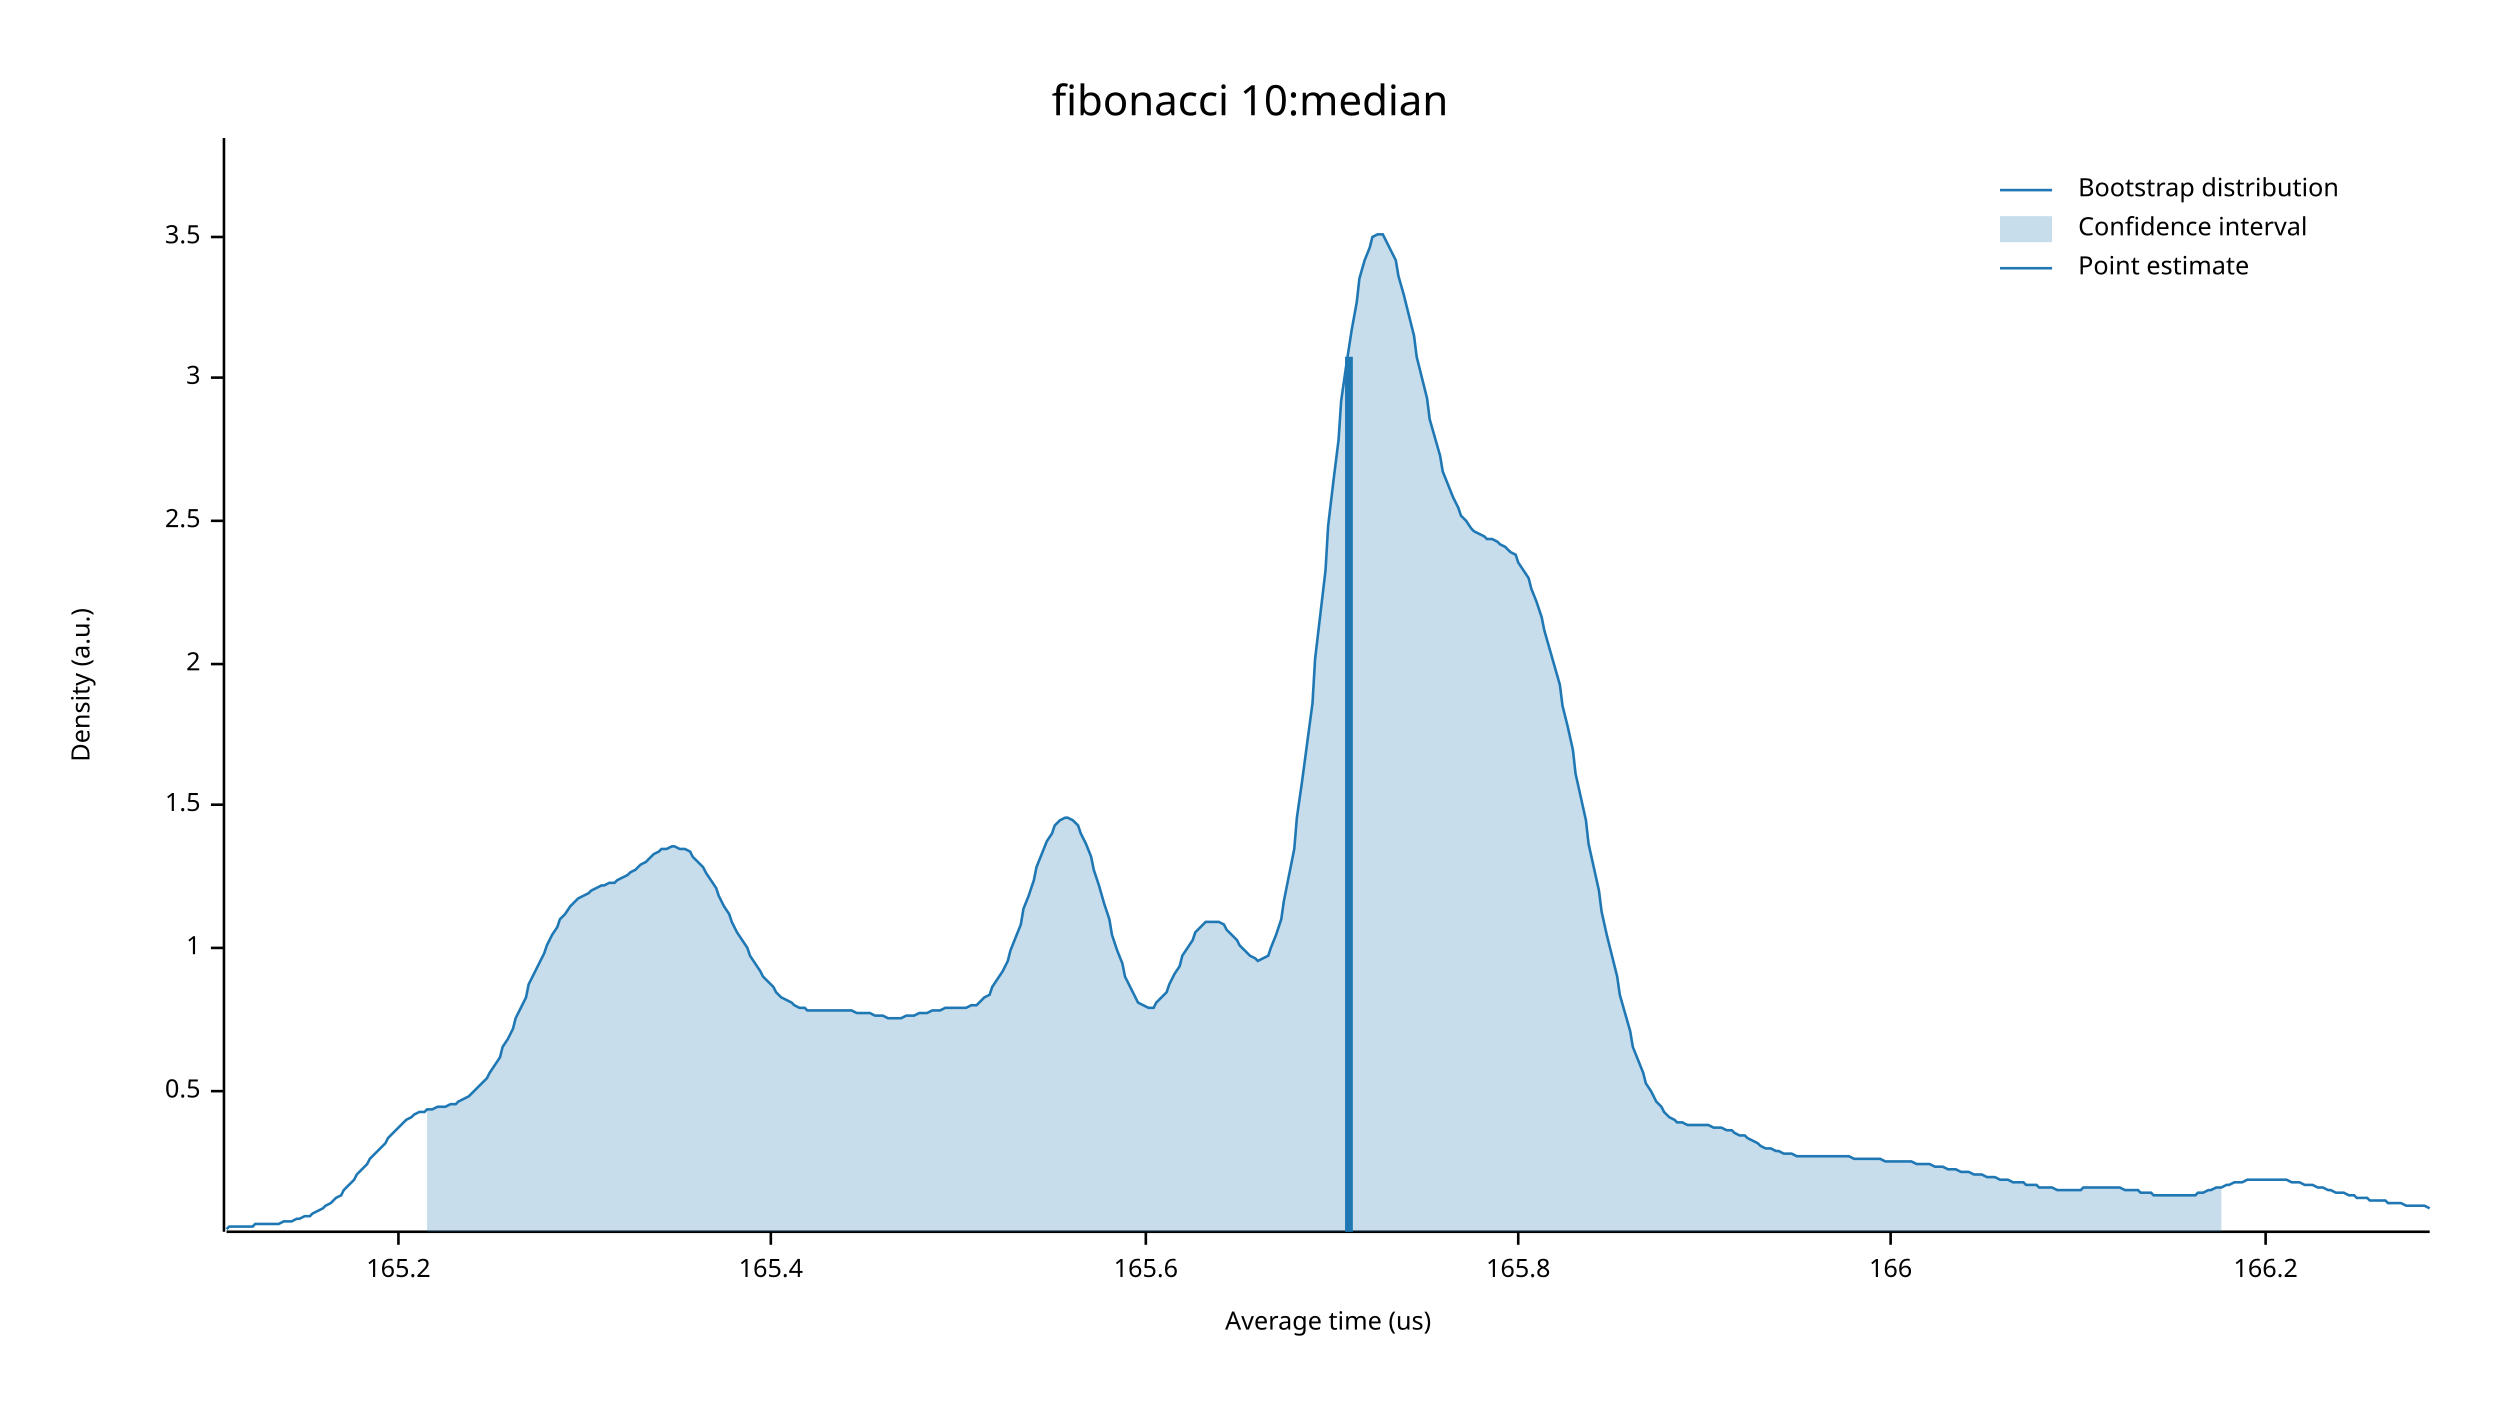
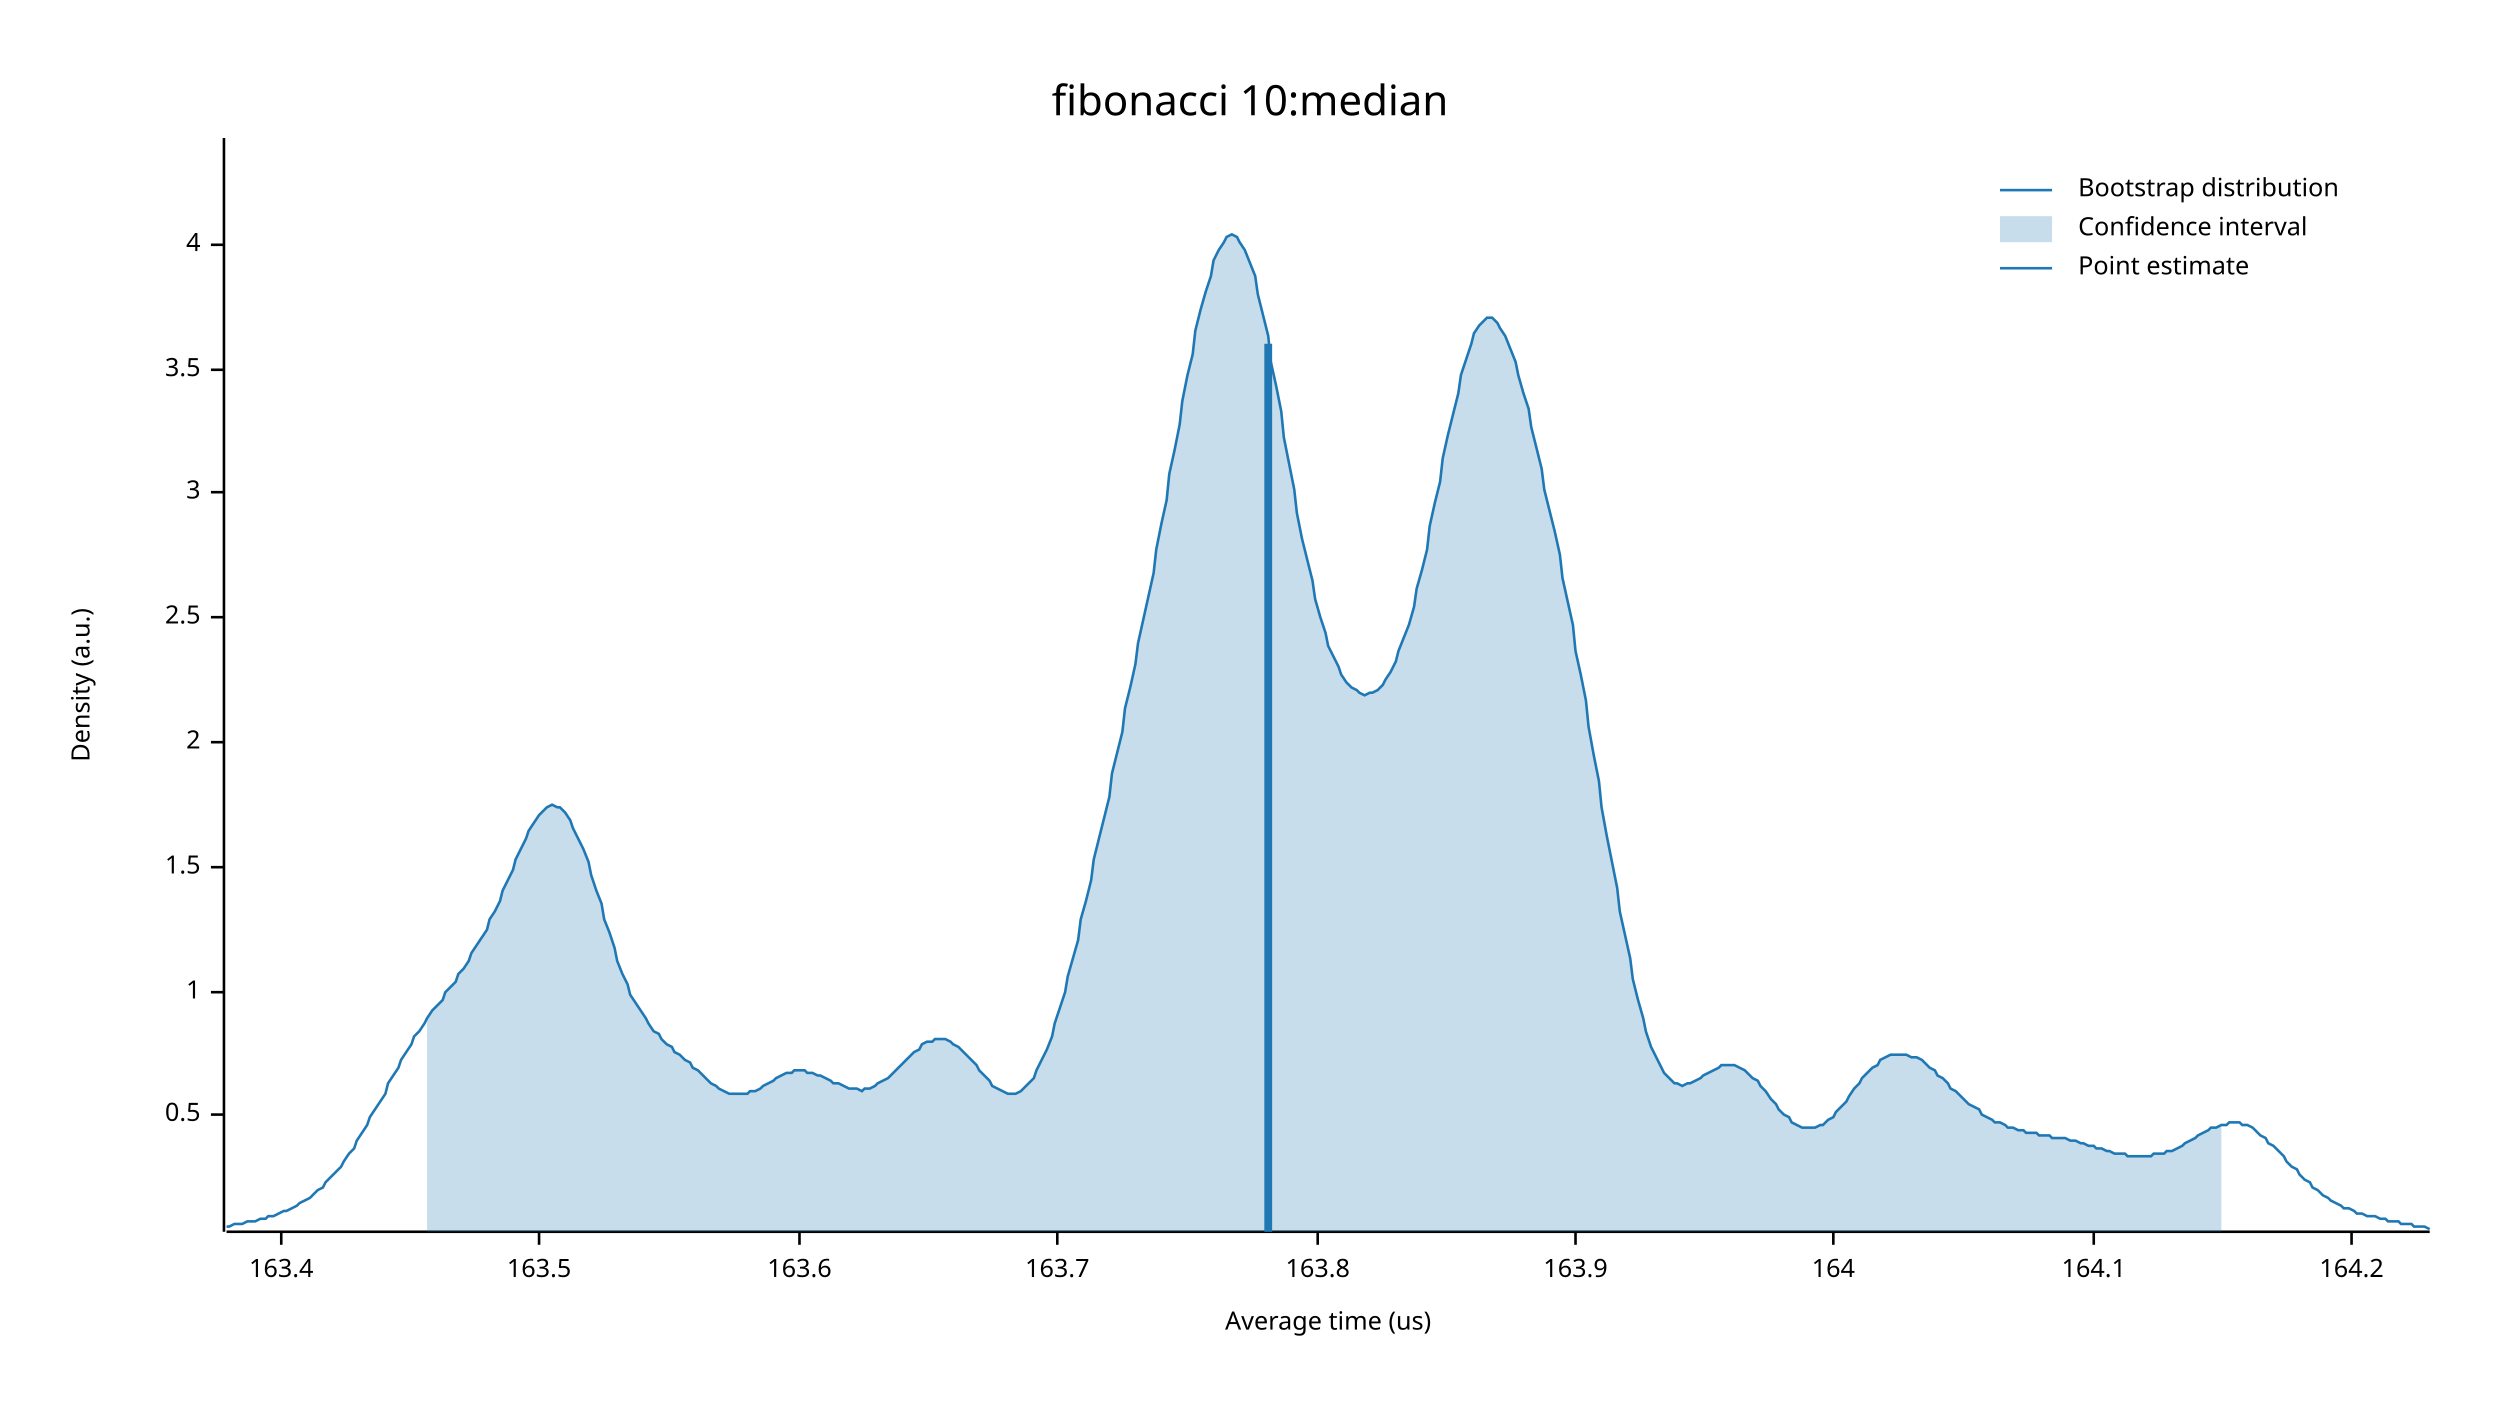
<svg xmlns="http://www.w3.org/2000/svg" width="960" height="540">
  <text x="480" y="32" dy="0.76em" text-anchor="middle" font-family="sans-serif" font-size="16.129" opacity="1" fill="#000000">
fibonacci 10:median
</text>
  <text x="27" y="263" dy="0.76em" text-anchor="middle" font-family="sans-serif" font-size="9.677" opacity="1" fill="#000000" transform="rotate(270, 27, 263)">
Density (a.u.)
</text>
  <text x="510" y="513" dy="-0.5ex" text-anchor="middle" font-family="sans-serif" font-size="9.677" opacity="1" fill="#000000">
Average time (us)
</text>
  <polyline fill="none" opacity="1" stroke="#000000" stroke-width="1" points="86,53 86,473 " />
-   <text x="77" y="419" dy="0.5ex" text-anchor="end" font-family="sans-serif" font-size="9.677" opacity="1" fill="#000000">
+   <text x="77" y="428" dy="0.5ex" text-anchor="end" font-family="sans-serif" font-size="9.677" opacity="1" fill="#000000">
0.5
</text>
-   <polyline fill="none" opacity="1" stroke="#000000" stroke-width="1" points="81,419 86,419 " />
-   <text x="77" y="364" dy="0.5ex" text-anchor="end" font-family="sans-serif" font-size="9.677" opacity="1" fill="#000000">
+   <polyline fill="none" opacity="1" stroke="#000000" stroke-width="1" points="81,428 86,428 " />
+   <text x="77" y="381" dy="0.5ex" text-anchor="end" font-family="sans-serif" font-size="9.677" opacity="1" fill="#000000">
1
</text>
-   <polyline fill="none" opacity="1" stroke="#000000" stroke-width="1" points="81,364 86,364 " />
-   <text x="77" y="309" dy="0.5ex" text-anchor="end" font-family="sans-serif" font-size="9.677" opacity="1" fill="#000000">
+   <polyline fill="none" opacity="1" stroke="#000000" stroke-width="1" points="81,381 86,381 " />
+   <text x="77" y="333" dy="0.5ex" text-anchor="end" font-family="sans-serif" font-size="9.677" opacity="1" fill="#000000">
1.5
</text>
-   <polyline fill="none" opacity="1" stroke="#000000" stroke-width="1" points="81,309 86,309 " />
-   <text x="77" y="255" dy="0.5ex" text-anchor="end" font-family="sans-serif" font-size="9.677" opacity="1" fill="#000000">
+   <polyline fill="none" opacity="1" stroke="#000000" stroke-width="1" points="81,333 86,333 " />
+   <text x="77" y="285" dy="0.5ex" text-anchor="end" font-family="sans-serif" font-size="9.677" opacity="1" fill="#000000">
2
</text>
-   <polyline fill="none" opacity="1" stroke="#000000" stroke-width="1" points="81,255 86,255 " />
-   <text x="77" y="200" dy="0.5ex" text-anchor="end" font-family="sans-serif" font-size="9.677" opacity="1" fill="#000000">
+   <polyline fill="none" opacity="1" stroke="#000000" stroke-width="1" points="81,285 86,285 " />
+   <text x="77" y="237" dy="0.5ex" text-anchor="end" font-family="sans-serif" font-size="9.677" opacity="1" fill="#000000">
2.5
</text>
-   <polyline fill="none" opacity="1" stroke="#000000" stroke-width="1" points="81,200 86,200 " />
-   <text x="77" y="145" dy="0.5ex" text-anchor="end" font-family="sans-serif" font-size="9.677" opacity="1" fill="#000000">
+   <polyline fill="none" opacity="1" stroke="#000000" stroke-width="1" points="81,237 86,237 " />
+   <text x="77" y="189" dy="0.5ex" text-anchor="end" font-family="sans-serif" font-size="9.677" opacity="1" fill="#000000">
3
</text>
-   <polyline fill="none" opacity="1" stroke="#000000" stroke-width="1" points="81,145 86,145 " />
-   <text x="77" y="91" dy="0.5ex" text-anchor="end" font-family="sans-serif" font-size="9.677" opacity="1" fill="#000000">
+   <polyline fill="none" opacity="1" stroke="#000000" stroke-width="1" points="81,189 86,189 " />
+   <text x="77" y="142" dy="0.5ex" text-anchor="end" font-family="sans-serif" font-size="9.677" opacity="1" fill="#000000">
3.5
</text>
-   <polyline fill="none" opacity="1" stroke="#000000" stroke-width="1" points="81,91 86,91 " />
+   <polyline fill="none" opacity="1" stroke="#000000" stroke-width="1" points="81,142 86,142 " />
+   <text x="77" y="94" dy="0.5ex" text-anchor="end" font-family="sans-serif" font-size="9.677" opacity="1" fill="#000000">
+ 4
+ </text>
+   <polyline fill="none" opacity="1" stroke="#000000" stroke-width="1" points="81,94 86,94 " />
  <polyline fill="none" opacity="1" stroke="#000000" stroke-width="1" points="87,473 933,473 " />
-   <text x="153" y="483" dy="0.76em" text-anchor="middle" font-family="sans-serif" font-size="9.677" opacity="1" fill="#000000">
- 165.2
+   <text x="108" y="483" dy="0.76em" text-anchor="middle" font-family="sans-serif" font-size="9.677" opacity="1" fill="#000000">
+ 163.4
</text>
-   <polyline fill="none" opacity="1" stroke="#000000" stroke-width="1" points="153,473 153,478 " />
-   <text x="296" y="483" dy="0.76em" text-anchor="middle" font-family="sans-serif" font-size="9.677" opacity="1" fill="#000000">
- 165.4
+   <polyline fill="none" opacity="1" stroke="#000000" stroke-width="1" points="108,473 108,478 " />
+   <text x="207" y="483" dy="0.76em" text-anchor="middle" font-family="sans-serif" font-size="9.677" opacity="1" fill="#000000">
+ 163.5
</text>
-   <polyline fill="none" opacity="1" stroke="#000000" stroke-width="1" points="296,473 296,478 " />
-   <text x="440" y="483" dy="0.76em" text-anchor="middle" font-family="sans-serif" font-size="9.677" opacity="1" fill="#000000">
- 165.6
+   <polyline fill="none" opacity="1" stroke="#000000" stroke-width="1" points="207,473 207,478 " />
+   <text x="307" y="483" dy="0.76em" text-anchor="middle" font-family="sans-serif" font-size="9.677" opacity="1" fill="#000000">
+ 163.6
</text>
-   <polyline fill="none" opacity="1" stroke="#000000" stroke-width="1" points="440,473 440,478 " />
-   <text x="583" y="483" dy="0.76em" text-anchor="middle" font-family="sans-serif" font-size="9.677" opacity="1" fill="#000000">
- 165.8
+   <polyline fill="none" opacity="1" stroke="#000000" stroke-width="1" points="307,473 307,478 " />
+   <text x="406" y="483" dy="0.76em" text-anchor="middle" font-family="sans-serif" font-size="9.677" opacity="1" fill="#000000">
+ 163.7
</text>
-   <polyline fill="none" opacity="1" stroke="#000000" stroke-width="1" points="583,473 583,478 " />
-   <text x="726" y="483" dy="0.76em" text-anchor="middle" font-family="sans-serif" font-size="9.677" opacity="1" fill="#000000">
- 166
+   <polyline fill="none" opacity="1" stroke="#000000" stroke-width="1" points="406,473 406,478 " />
+   <text x="506" y="483" dy="0.76em" text-anchor="middle" font-family="sans-serif" font-size="9.677" opacity="1" fill="#000000">
+ 163.8
</text>
-   <polyline fill="none" opacity="1" stroke="#000000" stroke-width="1" points="726,473 726,478 " />
-   <text x="870" y="483" dy="0.76em" text-anchor="middle" font-family="sans-serif" font-size="9.677" opacity="1" fill="#000000">
- 166.2
+   <polyline fill="none" opacity="1" stroke="#000000" stroke-width="1" points="506,473 506,478 " />
+   <text x="605" y="483" dy="0.76em" text-anchor="middle" font-family="sans-serif" font-size="9.677" opacity="1" fill="#000000">
+ 163.9
</text>
-   <polyline fill="none" opacity="1" stroke="#000000" stroke-width="1" points="870,473 870,478 " />
-   <polyline fill="none" opacity="1" stroke="#1F78B4" stroke-width="1" points="87,472 88,471 90,471 92,471 93,471 95,471 97,471 98,470 100,470 102,470 103,470 105,470 107,470 109,469 110,469 112,469 114,468 115,468 117,467 119,467 120,466 122,465 124,464 125,463 127,462 129,460 131,459 132,457 134,455 136,453 137,451 139,449 141,447 142,445 144,443 146,441 148,439 149,437 151,435 153,433 154,432 156,430 158,429 159,428 161,427 163,427 164,426 166,426 168,425 170,425 171,425 173,424 175,424 176,423 178,422 180,421 181,420 183,418 185,416 187,414 188,412 190,409 192,406 193,402 195,399 197,395 198,391 200,387 202,383 203,378 205,374 207,370 209,366 210,363 212,359 214,356 215,353 217,351 219,348 220,347 222,345 224,344 226,343 227,342 229,341 231,340 232,340 234,339 236,339 237,338 239,337 241,336 242,335 244,334 246,332 248,331 249,330 251,328 253,327 254,326 256,326 258,325 259,325 261,326 263,326 265,327 266,329 268,331 270,333 271,335 273,338 275,341 276,344 278,348 280,351 281,354 283,358 285,361 287,364 288,367 290,370 292,373 293,375 295,377 297,379 298,381 300,383 302,384 304,385 305,386 307,387 309,387 310,388 312,388 314,388 315,388 317,388 319,388 320,388 322,388 324,388 326,388 327,388 329,389 331,389 332,389 334,389 336,390 337,390 339,390 341,391 343,391 344,391 346,391 348,390 349,390 351,390 353,389 354,389 356,389 358,388 359,388 361,388 363,387 365,387 366,387 368,387 370,387 371,387 373,386 375,386 376,385 378,383 380,382 381,379 383,376 385,373 387,369 388,365 390,360 392,355 393,349 395,344 397,338 398,333 400,328 402,323 404,320 405,317 407,315 409,314 410,314 412,315 414,317 415,320 417,324 419,329 420,334 422,340 424,347 426,353 427,359 429,365 431,370 432,375 434,379 436,383 437,385 439,386 441,387 443,387 444,385 446,383 448,381 449,378 451,374 453,371 454,367 456,364 458,361 459,358 461,356 463,354 465,354 466,354 468,354 470,355 471,357 473,359 475,361 476,363 478,365 480,367 482,368 483,369 485,368 487,367 488,364 490,359 492,353 493,346 495,336 497,326 498,314 500,300 502,285 504,270 505,253 507,236 509,219 510,202 512,185 514,169 515,154 517,140 519,127 521,116 522,107 524,100 526,95 527,91 529,90 531,90 532,92 534,96 536,100 537,106 539,113 541,121 543,129 544,137 546,145 548,153 549,161 551,168 553,175 554,181 556,186 558,191 560,195 561,198 563,200 565,203 566,204 568,205 570,206 571,207 573,207 575,208 576,209 578,210 580,212 582,213 583,216 585,219 587,222 588,226 590,231 592,237 593,242 595,249 597,256 599,263 600,271 602,279 604,288 605,297 607,306 609,315 610,324 612,333 614,342 615,350 617,359 619,367 621,375 622,382 624,389 626,396 627,402 629,407 631,412 632,416 634,419 636,423 638,425 639,427 641,429 643,430 644,431 646,431 648,432 649,432 651,432 653,432 654,432 656,432 658,433 660,433 661,433 663,434 665,434 666,435 668,436 670,436 671,437 673,438 675,439 676,440 678,441 680,441 682,442 683,442 685,443 687,443 688,443 690,444 692,444 693,444 695,444 697,444 699,444 700,444 702,444 704,444 705,444 707,444 709,444 710,444 712,445 714,445 715,445 717,445 719,445 721,445 722,445 724,446 726,446 727,446 729,446 731,446 732,446 734,446 736,447 738,447 739,447 741,447 743,448 744,448 746,448 748,449 749,449 751,449 753,450 754,450 756,450 758,451 760,451 761,451 763,452 765,452 766,452 768,453 770,453 771,453 773,454 775,454 777,454 778,455 780,455 782,455 783,456 785,456 787,456 788,456 790,457 792,457 793,457 795,457 797,457 799,457 800,456 802,456 804,456 805,456 807,456 809,456 810,456 812,456 814,456 816,457 817,457 819,457 821,457 822,458 824,458 826,458 827,459 829,459 831,459 832,459 834,459 836,459 838,459 839,459 841,459 843,459 844,458 846,458 848,457 849,457 851,456 853,456 855,455 856,455 858,454 860,454 861,454 863,453 865,453 866,453 868,453 870,453 871,453 873,453 875,453 877,453 878,453 880,454 882,454 883,454 885,455 887,455 888,455 890,456 892,456 894,457 895,457 897,458 899,458 900,458 902,459 904,459 905,460 907,460 909,460 910,461 912,461 914,461 916,461 917,462 919,462 921,462 922,462 924,463 926,463 927,463 929,463 931,463 933,464 " />
-   <polygon opacity="0.25" fill="#1F78B4" points="164,426 166,426 168,425 170,425 171,425 173,424 175,424 176,423 178,422 180,421 181,420 183,418 185,416 187,414 188,412 190,409 192,406 193,402 195,399 197,395 198,391 200,387 202,383 203,378 205,374 207,370 209,366 210,363 212,359 214,356 215,353 217,351 219,348 220,347 222,345 224,344 226,343 227,342 229,341 231,340 232,340 234,339 236,339 237,338 239,337 241,336 242,335 244,334 246,332 248,331 249,330 251,328 253,327 254,326 256,326 258,325 259,325 261,326 263,326 265,327 266,329 268,331 270,333 271,335 273,338 275,341 276,344 278,348 280,351 281,354 283,358 285,361 287,364 288,367 290,370 292,373 293,375 295,377 297,379 298,381 300,383 302,384 304,385 305,386 307,387 309,387 310,388 312,388 314,388 315,388 317,388 319,388 320,388 322,388 324,388 326,388 327,388 329,389 331,389 332,389 334,389 336,390 337,390 339,390 341,391 343,391 344,391 346,391 348,390 349,390 351,390 353,389 354,389 356,389 358,388 359,388 361,388 363,387 365,387 366,387 368,387 370,387 371,387 373,386 375,386 376,385 378,383 380,382 381,379 383,376 385,373 387,369 388,365 390,360 392,355 393,349 395,344 397,338 398,333 400,328 402,323 404,320 405,317 407,315 409,314 410,314 412,315 414,317 415,320 417,324 419,329 420,334 422,340 424,347 426,353 427,359 429,365 431,370 432,375 434,379 436,383 437,385 439,386 441,387 443,387 444,385 446,383 448,381 449,378 451,374 453,371 454,367 456,364 458,361 459,358 461,356 463,354 465,354 466,354 468,354 470,355 471,357 473,359 475,361 476,363 478,365 480,367 482,368 483,369 485,368 487,367 488,364 490,359 492,353 493,346 495,336 497,326 498,314 500,300 502,285 504,270 505,253 507,236 509,219 510,202 512,185 514,169 515,154 517,140 519,127 521,116 522,107 524,100 526,95 527,91 529,90 531,90 532,92 534,96 536,100 537,106 539,113 541,121 543,129 544,137 546,145 548,153 549,161 551,168 553,175 554,181 556,186 558,191 560,195 561,198 563,200 565,203 566,204 568,205 570,206 571,207 573,207 575,208 576,209 578,210 580,212 582,213 583,216 585,219 587,222 588,226 590,231 592,237 593,242 595,249 597,256 599,263 600,271 602,279 604,288 605,297 607,306 609,315 610,324 612,333 614,342 615,350 617,359 619,367 621,375 622,382 624,389 626,396 627,402 629,407 631,412 632,416 634,419 636,423 638,425 639,427 641,429 643,430 644,431 646,431 648,432 649,432 651,432 653,432 654,432 656,432 658,433 660,433 661,433 663,434 665,434 666,435 668,436 670,436 671,437 673,438 675,439 676,440 678,441 680,441 682,442 683,442 685,443 687,443 688,443 690,444 692,444 693,444 695,444 697,444 699,444 700,444 702,444 704,444 705,444 707,444 709,444 710,444 712,445 714,445 715,445 717,445 719,445 721,445 722,445 724,446 726,446 727,446 729,446 731,446 732,446 734,446 736,447 738,447 739,447 741,447 743,448 744,448 746,448 748,449 749,449 751,449 753,450 754,450 756,450 758,451 760,451 761,451 763,452 765,452 766,452 768,453 770,453 771,453 773,454 775,454 777,454 778,455 780,455 782,455 783,456 785,456 787,456 788,456 790,457 792,457 793,457 795,457 797,457 799,457 800,456 802,456 804,456 805,456 807,456 809,456 810,456 812,456 814,456 816,457 817,457 819,457 821,457 822,458 824,458 826,458 827,459 829,459 831,459 832,459 834,459 836,459 838,459 839,459 841,459 843,459 844,458 846,458 848,457 849,457 851,456 853,456 853,473 164,473 " />
-   <polyline fill="none" opacity="1" stroke="#1F78B4" stroke-width="3" points="518,473 518,137 " />
+   <polyline fill="none" opacity="1" stroke="#000000" stroke-width="1" points="605,473 605,478 " />
+   <text x="704" y="483" dy="0.76em" text-anchor="middle" font-family="sans-serif" font-size="9.677" opacity="1" fill="#000000">
+ 164
+ </text>
+   <polyline fill="none" opacity="1" stroke="#000000" stroke-width="1" points="704,473 704,478 " />
+   <text x="804" y="483" dy="0.76em" text-anchor="middle" font-family="sans-serif" font-size="9.677" opacity="1" fill="#000000">
+ 164.1
+ </text>
+   <polyline fill="none" opacity="1" stroke="#000000" stroke-width="1" points="804,473 804,478 " />
+   <text x="903" y="483" dy="0.76em" text-anchor="middle" font-family="sans-serif" font-size="9.677" opacity="1" fill="#000000">
+ 164.2
+ </text>
+   <polyline fill="none" opacity="1" stroke="#000000" stroke-width="1" points="903,473 903,478 " />
+   <polyline fill="none" opacity="1" stroke="#1F78B4" stroke-width="1" points="87,471 88,471 90,470 92,470 93,470 95,469 97,469 98,469 100,468 102,468 103,467 105,467 107,466 109,465 110,465 112,464 114,463 115,462 117,461 119,460 120,459 122,457 124,456 125,454 127,452 129,450 131,448 132,446 134,443 136,441 137,438 139,435 141,432 142,429 144,426 146,423 148,420 149,416 151,413 153,410 154,407 156,404 158,401 159,398 161,396 163,393 164,391 166,388 168,386 170,384 171,381 173,379 175,377 176,374 178,372 180,369 181,366 183,363 185,360 187,357 188,353 190,350 192,346 193,342 195,338 197,334 198,330 200,326 202,322 203,319 205,316 207,313 209,311 210,310 212,309 214,310 215,310 217,312 219,315 220,318 222,322 224,326 226,331 227,336 229,342 231,347 232,353 234,358 236,364 237,369 239,374 241,378 242,382 244,385 246,388 248,391 249,393 251,396 253,397 254,399 256,401 258,402 259,404 261,405 263,407 265,408 266,410 268,411 270,413 271,414 273,416 275,417 276,418 278,419 280,420 281,420 283,420 285,420 287,420 288,419 290,419 292,418 293,417 295,416 297,415 298,414 300,413 302,412 304,412 305,411 307,411 309,411 310,412 312,412 314,413 315,413 317,414 319,415 320,416 322,416 324,417 326,418 327,418 329,418 331,419 332,418 334,418 336,417 337,416 339,415 341,414 343,412 344,411 346,409 348,407 349,406 351,404 353,403 354,401 356,400 358,400 359,399 361,399 363,399 365,400 366,401 368,402 370,404 371,405 373,407 375,409 376,411 378,413 380,415 381,417 383,418 385,419 387,420 388,420 390,420 392,419 393,418 395,416 397,414 398,411 400,407 402,403 404,398 405,393 407,387 409,381 410,375 412,368 414,361 415,353 417,346 419,338 420,330 422,322 424,314 426,306 427,297 429,289 431,281 432,272 434,264 436,255 437,247 439,238 441,229 443,220 444,211 446,201 448,192 449,182 451,173 453,163 454,154 456,144 458,136 459,127 461,119 463,112 465,106 466,100 468,96 470,93 471,91 473,90 475,91 476,93 478,96 480,101 482,106 483,113 485,121 487,129 488,139 490,148 492,158 493,168 495,178 497,188 498,197 500,207 502,215 504,223 505,230 507,237 509,243 510,248 512,252 514,256 515,259 517,262 519,264 521,265 522,266 524,267 526,266 527,266 529,265 531,263 532,261 534,258 536,254 537,250 539,245 541,240 543,233 544,226 546,219 548,211 549,202 551,193 553,185 554,176 556,167 558,159 560,151 561,144 563,138 565,132 566,128 568,125 570,123 571,122 573,122 575,124 576,126 578,129 580,134 582,139 583,144 585,151 587,157 588,164 590,172 592,180 593,188 595,196 597,204 599,213 600,222 602,231 604,240 605,250 607,259 609,269 610,279 612,290 614,300 615,310 617,321 619,331 621,341 622,350 624,359 626,368 627,376 629,384 631,391 632,396 634,402 636,406 638,410 639,412 641,414 643,416 644,416 646,417 648,416 649,416 651,415 653,414 654,413 656,412 658,411 660,410 661,409 663,409 665,409 666,409 668,410 670,411 671,412 673,414 675,415 676,417 678,419 680,422 682,424 683,426 685,428 687,429 688,431 690,432 692,433 693,433 695,433 697,433 699,432 700,432 702,430 704,429 705,427 707,425 709,423 710,421 712,418 714,416 715,414 717,412 719,410 721,409 722,407 724,406 726,405 727,405 729,405 731,405 732,405 734,406 736,406 738,407 739,408 741,410 743,411 744,413 746,414 748,416 749,418 751,419 753,421 754,422 756,424 758,425 760,426 761,428 763,429 765,430 766,431 768,431 770,432 771,433 773,433 775,434 777,434 778,435 780,435 782,435 783,436 785,436 787,436 788,437 790,437 792,437 793,437 795,438 797,438 799,439 800,439 802,440 804,440 805,441 807,441 809,442 810,442 812,443 814,443 816,443 817,444 819,444 821,444 822,444 824,444 826,444 827,443 829,443 831,443 832,442 834,442 836,441 838,440 839,439 841,438 843,437 844,436 846,435 848,434 849,433 851,433 853,432 855,432 856,431 858,431 860,431 861,432 863,432 865,433 866,434 868,436 870,437 871,439 873,440 875,442 877,444 878,446 880,448 882,449 883,451 885,453 887,454 888,456 890,457 892,459 894,460 895,461 897,462 899,463 900,464 902,464 904,465 905,466 907,466 909,467 910,467 912,467 914,468 916,468 917,469 919,469 921,469 922,470 924,470 926,470 927,471 929,471 931,471 933,472 " />
+   <polygon opacity="0.25" fill="#1F78B4" points="164,391 166,388 168,386 170,384 171,381 173,379 175,377 176,374 178,372 180,369 181,366 183,363 185,360 187,357 188,353 190,350 192,346 193,342 195,338 197,334 198,330 200,326 202,322 203,319 205,316 207,313 209,311 210,310 212,309 214,310 215,310 217,312 219,315 220,318 222,322 224,326 226,331 227,336 229,342 231,347 232,353 234,358 236,364 237,369 239,374 241,378 242,382 244,385 246,388 248,391 249,393 251,396 253,397 254,399 256,401 258,402 259,404 261,405 263,407 265,408 266,410 268,411 270,413 271,414 273,416 275,417 276,418 278,419 280,420 281,420 283,420 285,420 287,420 288,419 290,419 292,418 293,417 295,416 297,415 298,414 300,413 302,412 304,412 305,411 307,411 309,411 310,412 312,412 314,413 315,413 317,414 319,415 320,416 322,416 324,417 326,418 327,418 329,418 331,419 332,418 334,418 336,417 337,416 339,415 341,414 343,412 344,411 346,409 348,407 349,406 351,404 353,403 354,401 356,400 358,400 359,399 361,399 363,399 365,400 366,401 368,402 370,404 371,405 373,407 375,409 376,411 378,413 380,415 381,417 383,418 385,419 387,420 388,420 390,420 392,419 393,418 395,416 397,414 398,411 400,407 402,403 404,398 405,393 407,387 409,381 410,375 412,368 414,361 415,353 417,346 419,338 420,330 422,322 424,314 426,306 427,297 429,289 431,281 432,272 434,264 436,255 437,247 439,238 441,229 443,220 444,211 446,201 448,192 449,182 451,173 453,163 454,154 456,144 458,136 459,127 461,119 463,112 465,106 466,100 468,96 470,93 471,91 473,90 475,91 476,93 478,96 480,101 482,106 483,113 485,121 487,129 488,139 490,148 492,158 493,168 495,178 497,188 498,197 500,207 502,215 504,223 505,230 507,237 509,243 510,248 512,252 514,256 515,259 517,262 519,264 521,265 522,266 524,267 526,266 527,266 529,265 531,263 532,261 534,258 536,254 537,250 539,245 541,240 543,233 544,226 546,219 548,211 549,202 551,193 553,185 554,176 556,167 558,159 560,151 561,144 563,138 565,132 566,128 568,125 570,123 571,122 573,122 575,124 576,126 578,129 580,134 582,139 583,144 585,151 587,157 588,164 590,172 592,180 593,188 595,196 597,204 599,213 600,222 602,231 604,240 605,250 607,259 609,269 610,279 612,290 614,300 615,310 617,321 619,331 621,341 622,350 624,359 626,368 627,376 629,384 631,391 632,396 634,402 636,406 638,410 639,412 641,414 643,416 644,416 646,417 648,416 649,416 651,415 653,414 654,413 656,412 658,411 660,410 661,409 663,409 665,409 666,409 668,410 670,411 671,412 673,414 675,415 676,417 678,419 680,422 682,424 683,426 685,428 687,429 688,431 690,432 692,433 693,433 695,433 697,433 699,432 700,432 702,430 704,429 705,427 707,425 709,423 710,421 712,418 714,416 715,414 717,412 719,410 721,409 722,407 724,406 726,405 727,405 729,405 731,405 732,405 734,406 736,406 738,407 739,408 741,410 743,411 744,413 746,414 748,416 749,418 751,419 753,421 754,422 756,424 758,425 760,426 761,428 763,429 765,430 766,431 768,431 770,432 771,433 773,433 775,434 777,434 778,435 780,435 782,435 783,436 785,436 787,436 788,437 790,437 792,437 793,437 795,438 797,438 799,439 800,439 802,440 804,440 805,441 807,441 809,442 810,442 812,443 814,443 816,443 817,444 819,444 821,444 822,444 824,444 826,444 827,443 829,443 831,443 832,442 834,442 836,441 838,440 839,439 841,438 843,437 844,436 846,435 848,434 849,433 851,433 853,432 853,473 164,473 " />
+   <polyline fill="none" opacity="1" stroke="#1F78B4" stroke-width="3" points="487,473 487,132 " />
  <text x="798" y="68" dy="0.76em" text-anchor="start" font-family="sans-serif" font-size="9.677" opacity="1" fill="#000000">
Bootstrap distribution
</text>
  <text x="798" y="83" dy="0.76em" text-anchor="start" font-family="sans-serif" font-size="9.677" opacity="1" fill="#000000">
Confidence interval
</text>
  <text x="798" y="98" dy="0.76em" text-anchor="start" font-family="sans-serif" font-size="9.677" opacity="1" fill="#000000">
Point estimate
</text>
  <polyline fill="none" opacity="1" stroke="#1F78B4" stroke-width="1" points="768,73 788,73 " />
  <rect x="768" y="83" width="20" height="10" opacity="0.25" fill="#1F78B4" stroke="none" />
  <polyline fill="none" opacity="1" stroke="#1F78B4" stroke-width="1" points="768,103 788,103 " />
</svg>
